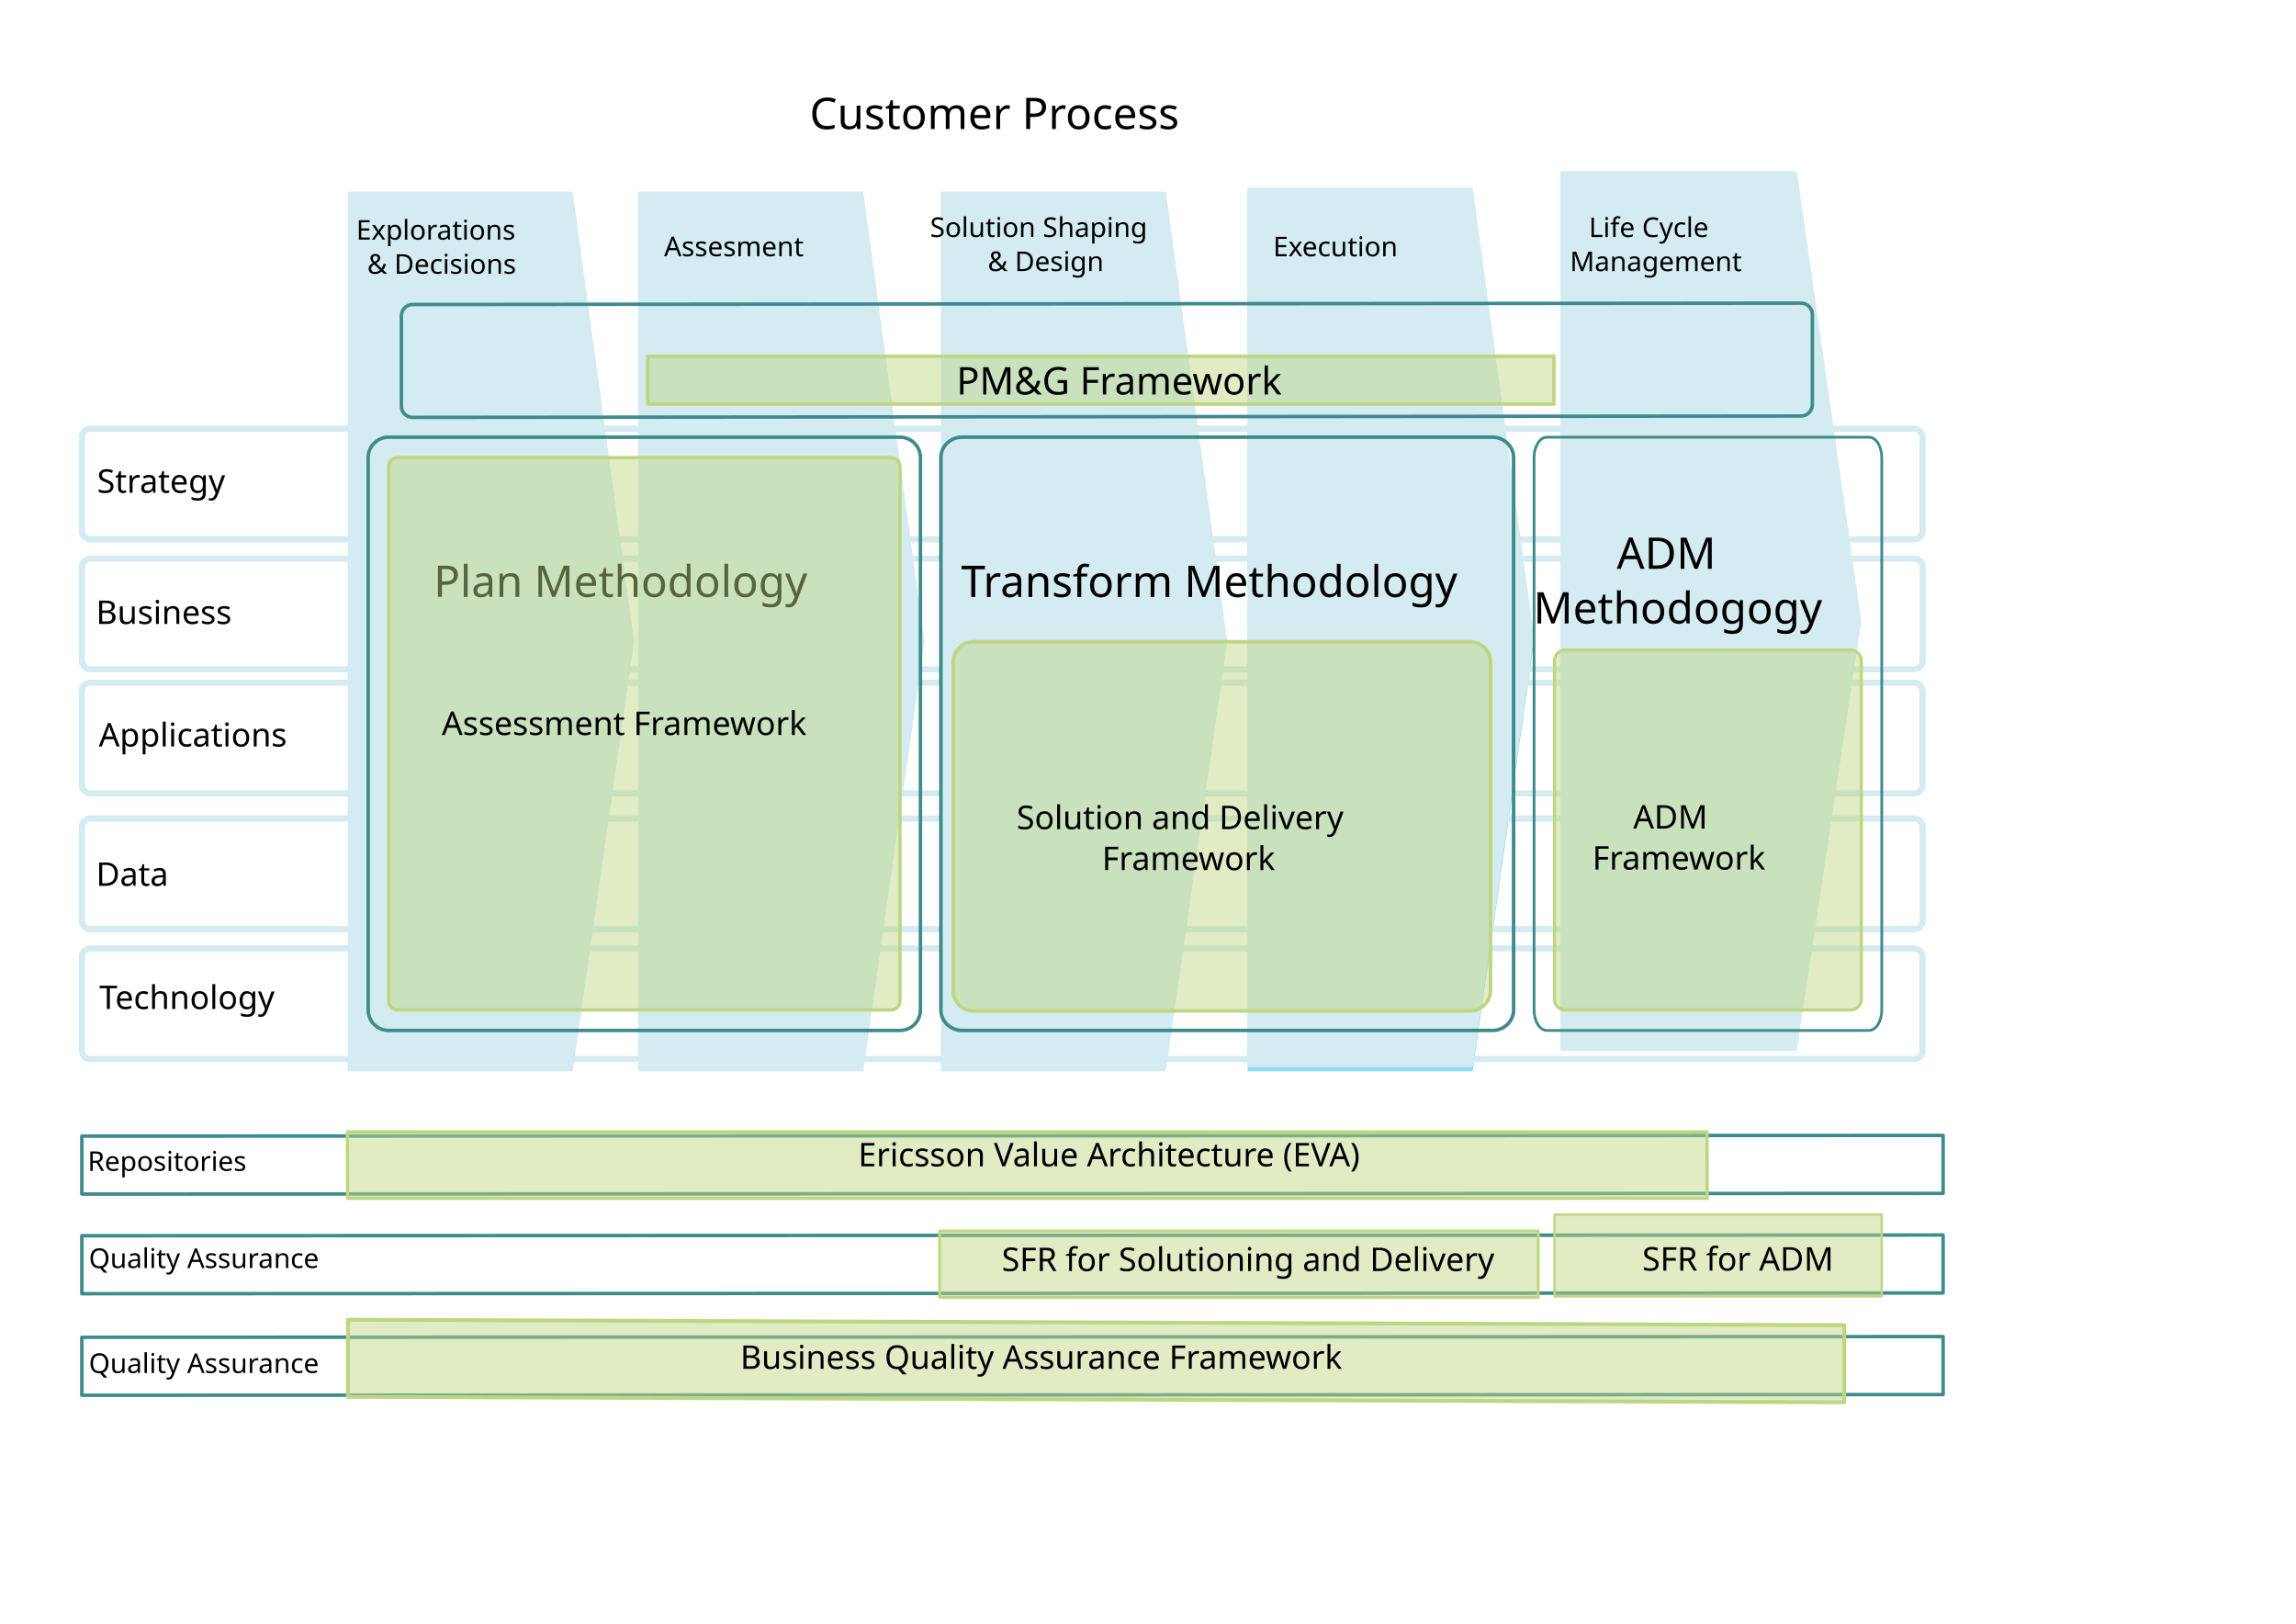
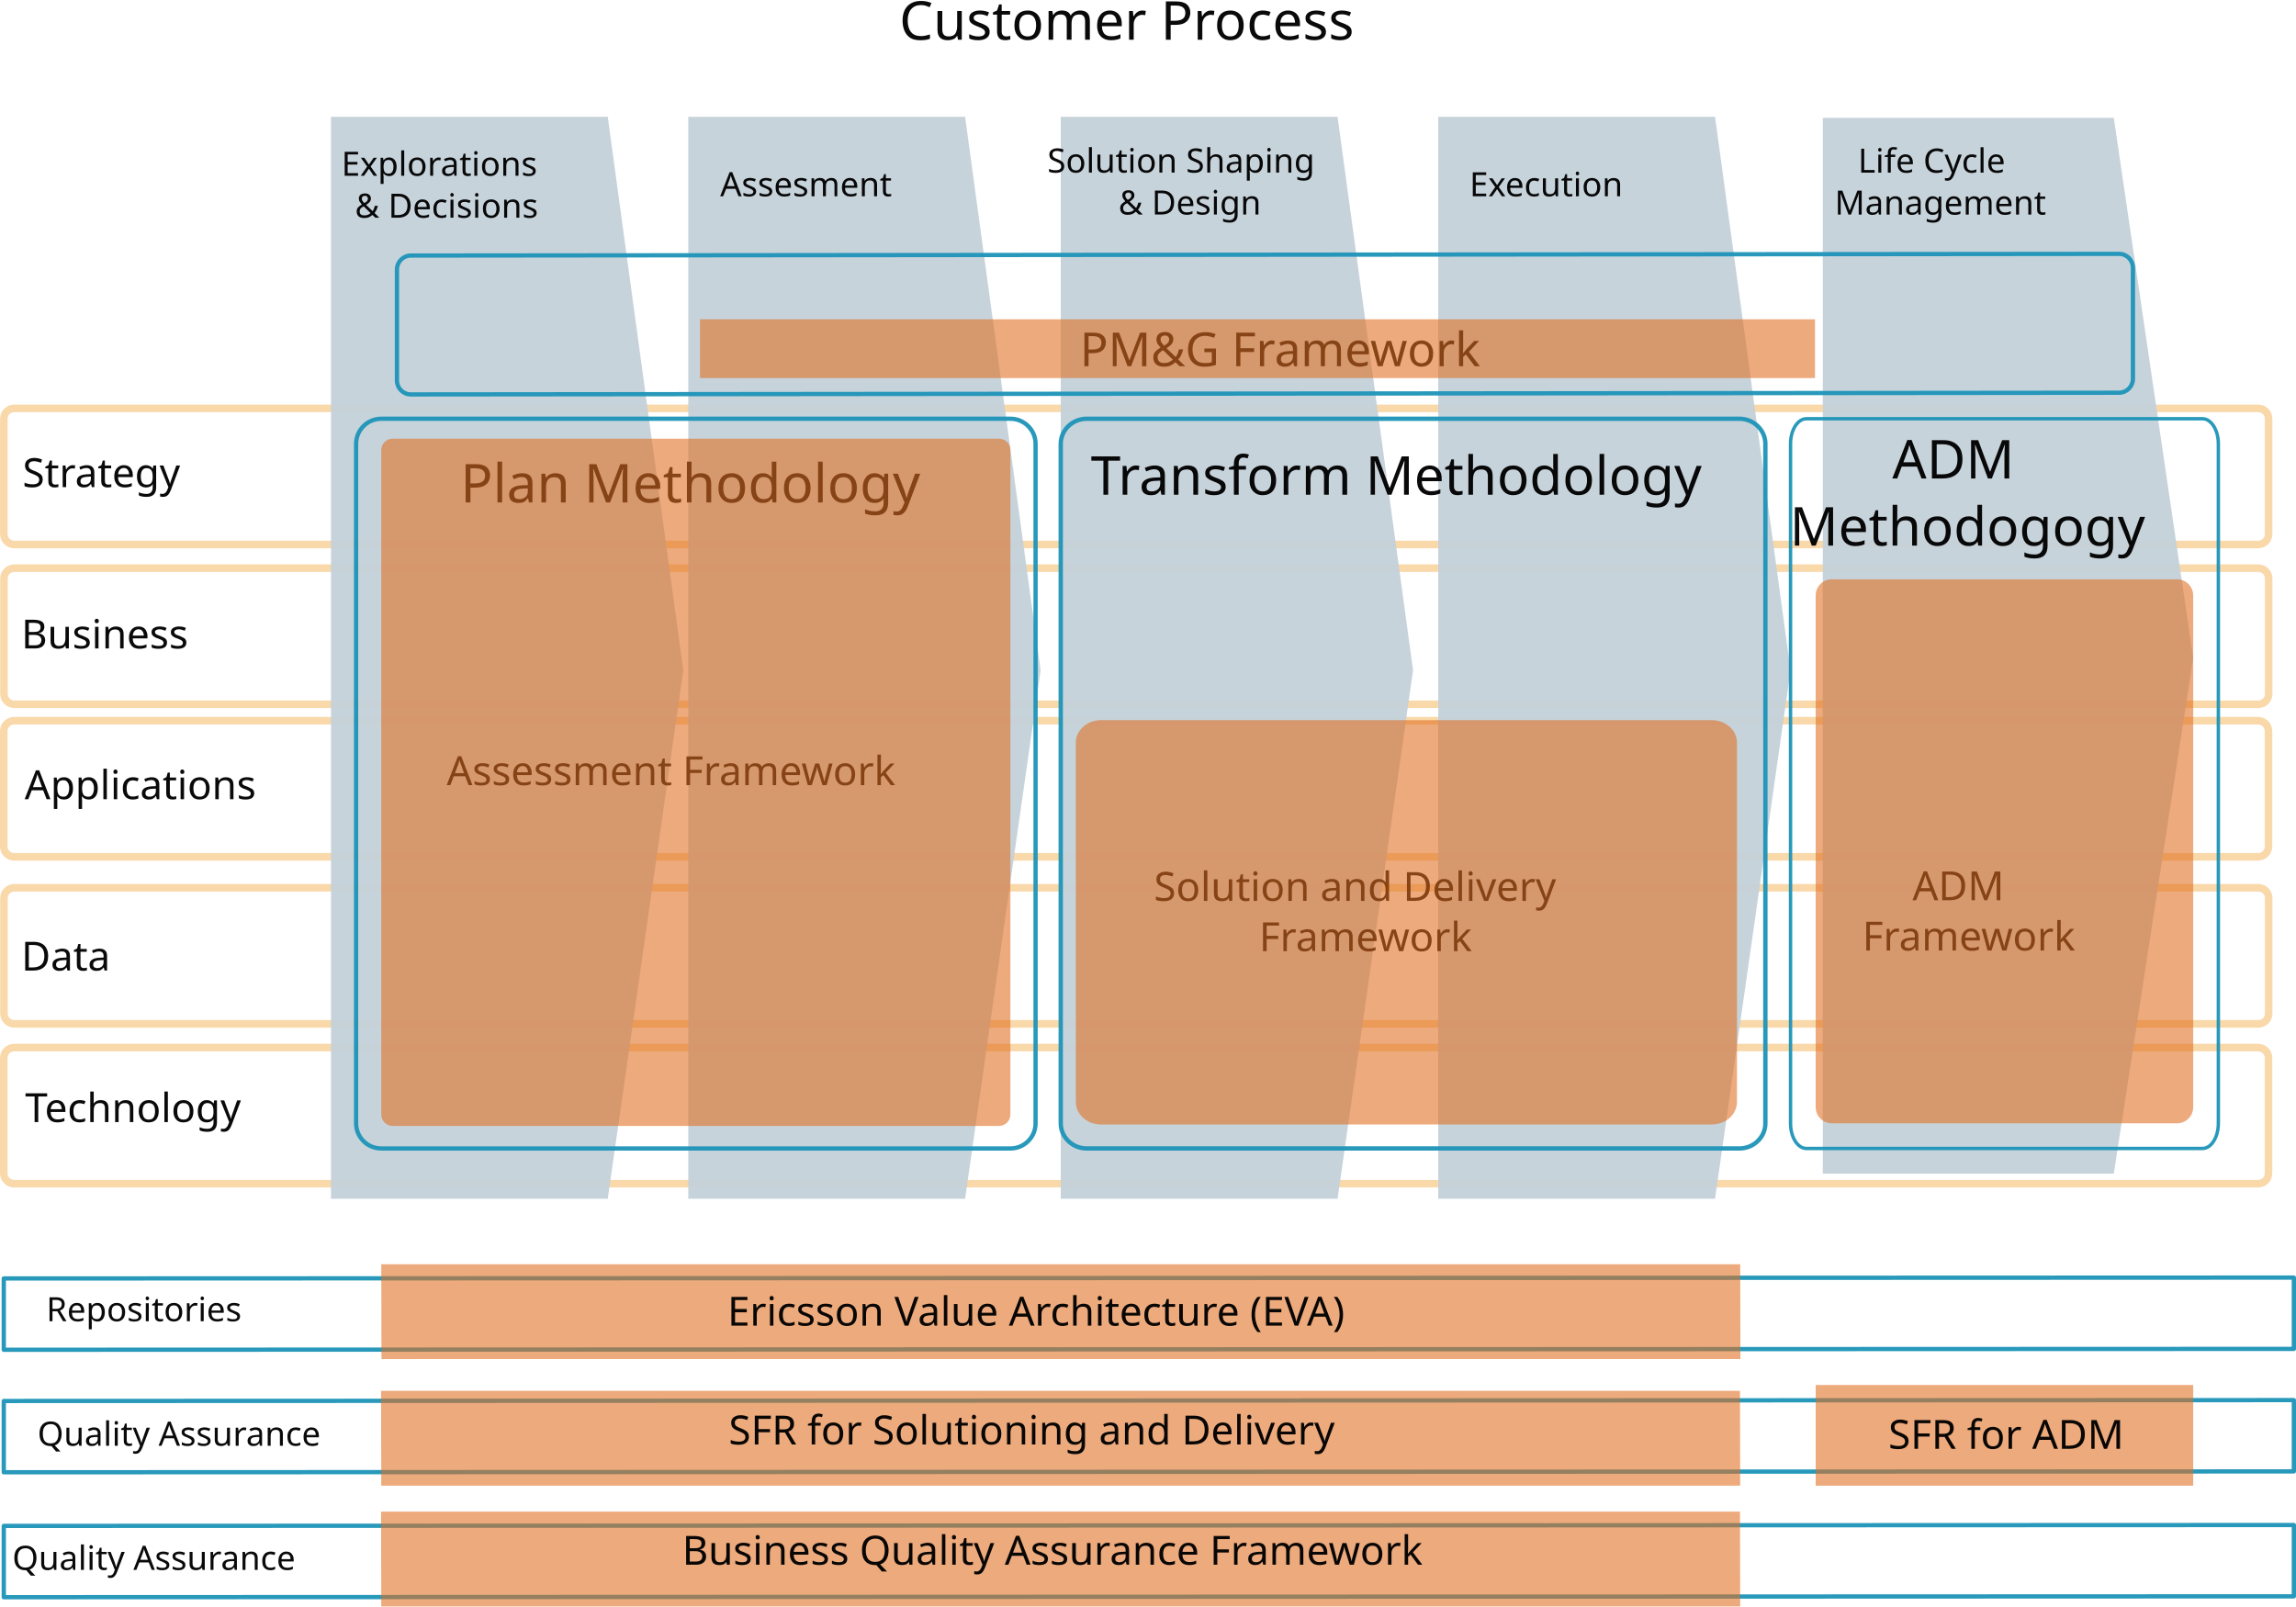
- <svg xmlns="http://www.w3.org/2000/svg" xmlns:xlink="http://www.w3.org/1999/xlink" width="297mm" height="210mm" viewBox="0 0 297 210" version="1.1" id="svg8">
-   <defs id="defs2" />
-   <g id="layer3" style="display:inline">
-     <path style="display:inline;fill:#90dcf6;fill-opacity:1;stroke:none;stroke-width:0.675px;stroke-linecap:butt;stroke-linejoin:miter;stroke-opacity:1" d="M 161.396,24.792 V 138.562 H 190.5 L 198.438,83 190.5,24.792 c -9.701,0 -19.403,0 -29.104,0 z" id="path5460-8-9-6-9" />
-     <path style="fill:#d3ebf1;fill-opacity:1;stroke:none;stroke-width:0.675px;stroke-linecap:butt;stroke-linejoin:miter;stroke-opacity:1" d="M 44.979,24.792 V 138.562 h 29.104 l 7.938,-55.562 -7.938,-58.208 c -9.701,0 -19.403,0 -29.104,0 z" id="path5460" />
-     <path style="display:inline;fill:#d3ebf1;fill-opacity:1;stroke:none;stroke-width:0.675px;stroke-linecap:butt;stroke-linejoin:miter;stroke-opacity:1" d="M 82.55,24.792 V 138.563 h 29.104 l 7.938,-55.563 -7.938,-58.208 c -9.701,0 -19.403,0 -29.104,0 z" id="path5460-8" />
-     <path style="display:inline;fill:#d3ebf1;fill-opacity:1;stroke:none;stroke-width:0.675px;stroke-linecap:butt;stroke-linejoin:miter;stroke-opacity:1" d="M 121.708,24.792 V 138.563 h 29.104 l 7.938,-55.563 -7.938,-58.208 c -9.701,0 -19.403,0 -29.104,0 z" id="path5460-8-9" />
-     <path style="display:inline;fill:#d3ebf1;fill-opacity:1;stroke:none;stroke-width:0.675px;stroke-linecap:butt;stroke-linejoin:miter;stroke-opacity:1" d="M 161.396,24.263 V 138.033 h 29.104 l 7.938,-55.562 -7.938,-58.208 c -9.701,0 -19.403,0 -29.104,0 z" id="path5460-8-9-6" />
-     <text xml:space="preserve" style="font-style:normal;font-weight:normal;font-size:3.528px;line-height:1.25;font-family:sans-serif;text-align:center;letter-spacing:0px;word-spacing:0px;text-anchor:middle;display:inline;fill:#000000;fill-opacity:1;stroke:none;stroke-width:0.265" x="59.425" y="30.993" id="text5790">
-       <tspan id="tspan5788" x="60.045" y="30.993" style="font-size:3.528px;text-align:center;text-anchor:middle;stroke-width:0.265">Explorations </tspan>
-       <tspan x="59.425" y="35.403" style="font-size:3.528px;text-align:center;text-anchor:middle;stroke-width:0.265" id="tspan5792">&amp; Decisions</tspan>
+ <svg xmlns="http://www.w3.org/2000/svg" xmlns:xlink="http://www.w3.org/1999/xlink" width="821.116" height="574.575" viewBox="0 0 217.254 152.023" version="1.1" id="svg8">
+   <defs id="defs2">
+     </defs>
+   <g id="layer3" style="display:inline" transform="translate(-22.2561,-51.11883)">
+     <rect style="display:inline;opacity:0.96;fill:none;fill-opacity:1;stroke:#f9d6a6;stroke-width:0.714;stroke-linejoin:round;stroke-miterlimit:4;stroke-dasharray:none;stroke-opacity:1" id="rect925" width="214.296" height="12.882" x="22.621" y="89.763" ry="0.984" />
+     <rect style="display:inline;opacity:0.96;fill:none;fill-opacity:1;stroke:#f9d6a6;stroke-width:0.714;stroke-linejoin:round;stroke-miterlimit:4;stroke-dasharray:none;stroke-opacity:1" id="rect925-3" width="214.296" height="12.882" x="22.63" y="104.886" ry="0.984" />
+     <rect style="display:inline;opacity:0.96;fill:none;fill-opacity:1;stroke:#f9d6a6;stroke-width:0.714;stroke-linejoin:round;stroke-miterlimit:4;stroke-dasharray:none;stroke-opacity:1" id="rect925-9" width="214.296" height="12.882" x="22.613" y="119.322" ry="0.984" />
+     <rect style="display:inline;opacity:0.96;fill:none;fill-opacity:1;stroke:#f9d6a6;stroke-width:0.714;stroke-linejoin:round;stroke-miterlimit:4;stroke-dasharray:none;stroke-opacity:1" id="rect925-4" width="214.296" height="12.882" x="22.63" y="135.132" ry="0.984" />
+     <rect style="display:inline;opacity:0.96;fill:none;fill-opacity:1;stroke:#f9d6a6;stroke-width:0.714;stroke-linejoin:round;stroke-miterlimit:4;stroke-dasharray:none;stroke-opacity:1" id="rect925-4-7" width="214.296" height="12.882" x="22.613" y="150.255" ry="0.984" />
+     <path style="display:inline;opacity:0.96;fill:#c5d1da;fill-opacity:1;stroke:none;stroke-width:0.608px;stroke-linecap:butt;stroke-linejoin:miter;stroke-opacity:1" d="M 158.345,62.172 V 164.566 h 26.194 l 7.144,-50.006 -7.144,-52.387 c -8.731,0 -17.463,0 -26.194,0 z" id="path5460-8-9-6-9" />
+     <path style="display:inline;opacity:0.96;fill:#c5d1da;fill-opacity:1;stroke:none;stroke-width:0.608px;stroke-linecap:butt;stroke-linejoin:miter;stroke-opacity:1" d="M 53.57,62.172 V 164.566 h 26.194 l 7.144,-50.006 -7.144,-52.387 c -8.731,0 -17.463,0 -26.194,0 z" id="path5460" class="l1-bigArrow" />
+     <path style="display:inline;opacity:0.96;fill:#c5d1da;fill-opacity:1;stroke:none;stroke-width:0.608px;stroke-linecap:butt;stroke-linejoin:miter;stroke-opacity:1" d="M 87.383,62.172 V 164.566 h 26.194 l 7.144,-50.006 -7.144,-52.387 c -8.731,0 -17.462,0 -26.194,0 z" id="path5460-8" class="class=&quot;l1-bigArrow&quot;" />
+     <text xml:space="preserve" style="font-style:normal;font-weight:normal;font-size:3.175px;line-height:1.25;font-family:sans-serif;text-align:center;letter-spacing:0px;word-spacing:0px;text-anchor:middle;display:inline;opacity:0.96;fill:#000000;fill-opacity:1;stroke:none;stroke-width:0.238" x="66.57" y="67.753" id="text5790">
+       <tspan id="tspan5788" x="67.129" y="67.753" style="font-size:3.175px;text-align:center;text-anchor:middle;stroke-width:0.238">Explorations </tspan>
+       <tspan x="66.57" y="71.722" style="font-size:3.175px;text-align:center;text-anchor:middle;stroke-width:0.238" id="tspan5792">&amp; Decisions</tspan>
    </text>
-     <text xml:space="preserve" style="font-style:normal;font-weight:normal;font-size:3.528px;line-height:1.25;font-family:sans-serif;text-align:center;letter-spacing:0px;word-spacing:0px;text-anchor:middle;display:inline;fill:#000000;fill-opacity:1;stroke:none;stroke-width:0.265" x="137.565" y="30.656" id="text5790-5">
-       <tspan x="137.565" y="30.656" style="font-size:3.528px;text-align:center;text-anchor:middle;stroke-width:0.265" id="tspan5792-5">Solution Shaping</tspan>
-       <tspan x="137.565" y="35.065" style="font-size:3.528px;text-align:center;text-anchor:middle;stroke-width:0.265" id="tspan5817">&amp; Design</tspan>
+     <path style="display:inline;opacity:0.96;fill:#c5d1da;fill-opacity:1;stroke:none;stroke-width:0.608px;stroke-linecap:butt;stroke-linejoin:miter;stroke-opacity:1" d="M 122.626,62.172 V 164.566 h 26.194 l 7.144,-50.006 -7.144,-52.387 c -8.731,0 -17.463,0 -26.194,0 z" id="path5460-8-9" class="class=&quot;l1-bigArrow&quot;" />
+     <text xml:space="preserve" style="font-style:normal;font-weight:normal;font-size:5.08px;line-height:1.25;font-family:sans-serif;letter-spacing:0px;word-spacing:0px;display:inline;opacity:0.96;fill:#000000;fill-opacity:1;stroke:none;stroke-width:0.238" x="125.476" y="97.935" id="text5946">
+       <tspan id="tspan5944" x="125.476" y="97.935" style="stroke-width:0.238">Transform Methodology</tspan>
    </text>
-     <text xml:space="preserve" style="font-style:normal;font-weight:normal;font-size:3.528px;line-height:1.25;font-family:sans-serif;text-align:center;letter-spacing:0px;word-spacing:0px;text-anchor:middle;display:inline;fill:#000000;fill-opacity:1;stroke:none;stroke-width:0.265" x="97.224" y="33.144" id="text5790-5-8">
-       <tspan x="97.224" y="33.144" style="font-size:3.528px;text-align:center;text-anchor:middle;stroke-width:0.265" id="tspan5817-0">Assesment</tspan>
+     <text xml:space="preserve" style="font-style:normal;font-weight:normal;font-size:3.175px;line-height:1.25;font-family:sans-serif;text-align:center;letter-spacing:0px;word-spacing:0px;text-anchor:middle;display:inline;opacity:0.96;fill:#000000;fill-opacity:1;stroke:none;stroke-width:0.238" x="136.896" y="67.449" id="text5790-5">
+       <tspan x="136.896" y="67.449" style="font-size:3.175px;text-align:center;text-anchor:middle;stroke-width:0.238" id="tspan5792-5">Solution Shaping</tspan>
+       <tspan x="136.896" y="71.418" style="font-size:3.175px;text-align:center;text-anchor:middle;stroke-width:0.238" id="tspan5817">&amp; Design</tspan>
    </text>
-     <text xml:space="preserve" style="font-style:normal;font-weight:normal;font-size:3.528px;line-height:1.25;font-family:sans-serif;text-align:center;letter-spacing:0px;word-spacing:0px;text-anchor:middle;display:inline;fill:#000000;fill-opacity:1;stroke:none;stroke-width:0.265" x="175.036" y="33.149" id="text5790-5-9">
-       <tspan x="175.036" y="33.149" style="font-size:3.528px;text-align:center;text-anchor:middle;stroke-width:0.265" id="tspan5817-3">Execution</tspan>
+     <path style="display:inline;opacity:0.96;fill:#e8ddcb;fill-opacity:0;stroke:none;stroke-width:0.608px;stroke-linecap:butt;stroke-linejoin:miter;stroke-opacity:1" d="M 158.345,61.696 V 164.089 h 26.194 l 7.144,-50.006 -7.144,-52.387 c -8.731,0 -17.462,0 -26.194,0 z" id="path5460-8-9-6" class="class=&quot;l1-bigArrow&quot;" />
+     <text xml:space="preserve" style="font-style:normal;font-weight:normal;font-size:3.175px;line-height:1.25;font-family:sans-serif;text-align:center;letter-spacing:0px;word-spacing:0px;text-anchor:middle;display:inline;opacity:0.96;fill:#000000;fill-opacity:1;stroke:none;stroke-width:0.238" x="100.59" y="69.689" id="text5790-5-8">
+       <tspan x="100.59" y="69.689" style="font-size:3.175px;text-align:center;text-anchor:middle;stroke-width:0.238" id="tspan5817-0">Assesment</tspan>
    </text>
-     <path style="display:inline;fill:#d3ebf1;fill-opacity:1;stroke:none;stroke-width:0.692px;stroke-linecap:butt;stroke-linejoin:miter;stroke-opacity:1" d="M 201.828,22.146 V 135.917 h 30.598 l 8.345,-55.562 -8.345,-58.208 c -10.199,0 -20.399,0 -30.598,0 z" id="path5460-8-9-6-6" />
-     <text xml:space="preserve" style="font-style:normal;font-weight:normal;font-size:3.528px;line-height:1.25;font-family:sans-serif;text-align:center;letter-spacing:0px;word-spacing:0px;text-anchor:middle;display:inline;fill:#000000;fill-opacity:1;stroke:none;stroke-width:0.265" x="216.485" y="30.664" id="text5790-5-9-6">
-       <tspan x="216.485" y="30.664" style="font-size:3.528px;text-align:center;text-anchor:middle;stroke-width:0.265" id="tspan5817-3-5">Life Cycle</tspan>
-       <tspan x="216.485" y="35.074" style="font-size:3.528px;text-align:center;text-anchor:middle;stroke-width:0.265" id="tspan5883">Management</tspan>
+     <path style="display:inline;opacity:0.96;fill:#c5d1da;fill-opacity:1;stroke:none;stroke-width:0.616px;stroke-linecap:butt;stroke-linejoin:miter;stroke-opacity:1" d="M 194.733,62.271 V 162.184 h 27.538 l 7.51,-48.795 -7.51,-51.118 c -9.179,0 -18.359,0 -27.538,0 z" id="path5460-8-9-6-6" class="class=&quot;l1-bigArrow&quot;" />
+     <text xml:space="preserve" style="font-style:normal;font-weight:normal;font-size:3.175px;line-height:1.25;font-family:sans-serif;text-align:center;letter-spacing:0px;word-spacing:0px;text-anchor:middle;display:inline;opacity:0.96;fill:#000000;fill-opacity:1;stroke:none;stroke-width:0.238" x="170.621" y="69.693" id="text5790-5-9">
+       <tspan x="170.621" y="69.693" style="font-size:3.175px;text-align:center;text-anchor:middle;stroke-width:0.238" id="tspan5817-3">Execution</tspan>
    </text>
-     <text xml:space="preserve" style="font-style:normal;font-weight:normal;font-size:4.233px;line-height:1.25;font-family:sans-serif;letter-spacing:0px;word-spacing:0px;display:inline;fill:#000000;fill-opacity:1;stroke:none;stroke-width:0.265" x="12.557" y="63.735" id="text5960-5-0">
-       <tspan id="tspan5958-9-1" x="12.557" y="63.735" style="font-size:4.233px;stroke-width:0.265">Strategy</tspan>
+     <text xml:space="preserve" style="font-style:normal;font-weight:normal;font-size:3.175px;line-height:1.25;font-family:sans-serif;text-align:center;letter-spacing:0px;word-spacing:0px;text-anchor:middle;display:inline;opacity:0.96;fill:#000000;fill-opacity:1;stroke:none;stroke-width:0.238" x="207.924" y="67.457" id="text5790-5-9-6">
+       <tspan x="207.924" y="67.457" style="font-size:3.175px;text-align:center;text-anchor:middle;stroke-width:0.238" id="tspan5817-3-5">Life Cycle</tspan>
+       <tspan x="207.924" y="71.426" style="font-size:3.175px;text-align:center;text-anchor:middle;stroke-width:0.238" id="tspan5883">Management</tspan>
    </text>
-     <text xml:space="preserve" style="font-style:normal;font-weight:normal;font-size:4.233px;line-height:1.25;font-family:sans-serif;letter-spacing:0px;word-spacing:0px;display:inline;fill:#000000;fill-opacity:1;stroke:none;stroke-width:0.265" x="12.42" y="80.696" id="text5960-5-0-8">
-       <tspan id="tspan5958-9-1-6" x="12.42" y="80.696" style="font-size:4.233px;stroke-width:0.265">Business</tspan>
+     <text xml:space="preserve" style="font-style:normal;font-weight:normal;font-size:3.81px;line-height:1.25;font-family:sans-serif;letter-spacing:0px;word-spacing:0px;display:inline;opacity:0.96;fill:#000000;fill-opacity:1;stroke:none;stroke-width:0.238" x="24.389" y="97.221" id="text5960-5-0">
+       <tspan id="tspan5958-9-1" x="24.389" y="97.221" style="font-size:3.81px;stroke-width:0.238">Strategy</tspan>
    </text>
-     <text xml:space="preserve" style="font-style:normal;font-weight:normal;font-size:4.233px;line-height:1.25;font-family:sans-serif;letter-spacing:0px;word-spacing:0px;display:inline;fill:#000000;fill-opacity:1;stroke:none;stroke-width:0.265" x="12.78" y="96.544" id="text5960-5-0-8-5">
-       <tspan id="tspan5958-9-1-6-1" x="12.78" y="96.544" style="font-size:4.233px;stroke-width:0.265">Applications</tspan>
+     <text xml:space="preserve" style="font-style:normal;font-weight:normal;font-size:3.81px;line-height:1.25;font-family:sans-serif;letter-spacing:0px;word-spacing:0px;display:inline;opacity:0.96;fill:#000000;fill-opacity:1;stroke:none;stroke-width:0.238" x="24.267" y="112.485" id="text5960-5-0-8">
+       <tspan id="tspan5958-9-1-6" x="24.267" y="112.485" style="font-size:3.81px;stroke-width:0.238">Business</tspan>
    </text>
-     <text xml:space="preserve" style="font-style:normal;font-weight:normal;font-size:4.233px;line-height:1.25;font-family:sans-serif;letter-spacing:0px;word-spacing:0px;display:inline;fill:#000000;fill-opacity:1;stroke:none;stroke-width:0.265" x="12.42" y="114.568" id="text5960-5-0-8-5-5">
-       <tspan id="tspan5958-9-1-6-1-6" x="12.42" y="114.568" style="font-size:4.233px;stroke-width:0.265">Data</tspan>
+     <text xml:space="preserve" style="font-style:normal;font-weight:normal;font-size:3.81px;line-height:1.25;font-family:sans-serif;letter-spacing:0px;word-spacing:0px;display:inline;opacity:0.96;fill:#000000;fill-opacity:1;stroke:none;stroke-width:0.238" x="24.59" y="126.749" id="text5960-5-0-8-5">
+       <tspan id="tspan5958-9-1-6-1" x="24.59" y="126.749" style="font-size:3.81px;stroke-width:0.238">Applications</tspan>
    </text>
-     <rect style="fill:none;fill-opacity:1;stroke:#d3ebf1;stroke-width:0.794;stroke-linejoin:round;stroke-miterlimit:4;stroke-dasharray:none;stroke-opacity:1" id="rect925" width="238.107" height="14.314" x="10.592" y="55.448" ry="1.093" />
-     <rect style="display:inline;fill:none;fill-opacity:1;stroke:#d3ebf1;stroke-width:0.794;stroke-linejoin:round;stroke-miterlimit:4;stroke-dasharray:none;stroke-opacity:1" id="rect925-3" width="238.107" height="14.314" x="10.601" y="72.252" ry="1.093" />
-     <rect style="display:inline;fill:none;fill-opacity:1;stroke:#d3ebf1;stroke-width:0.794;stroke-linejoin:round;stroke-miterlimit:4;stroke-dasharray:none;stroke-opacity:1" id="rect925-9" width="238.107" height="14.314" x="10.583" y="88.292" ry="1.093" />
-     <rect style="display:inline;fill:none;fill-opacity:1;stroke:#d3ebf1;stroke-width:0.794;stroke-linejoin:round;stroke-miterlimit:4;stroke-dasharray:none;stroke-opacity:1" id="rect925-4" width="238.107" height="14.314" x="10.601" y="105.858" ry="1.093" />
-     <rect style="display:inline;fill:none;fill-opacity:1;stroke:#d3ebf1;stroke-width:0.794;stroke-linejoin:round;stroke-miterlimit:4;stroke-dasharray:none;stroke-opacity:1" id="rect925-4-7" width="238.107" height="14.314" x="10.583" y="122.661" ry="1.093" />
-     <text xml:space="preserve" style="font-style:normal;font-weight:normal;font-size:4.233px;line-height:1.25;font-family:sans-serif;letter-spacing:0px;word-spacing:0px;display:inline;fill:#000000;fill-opacity:1;stroke:none;stroke-width:0.265" x="12.834" y="130.498" id="text5960-5-0-8-5-5-0">
-       <tspan id="tspan5958-9-1-6-1-6-9" x="12.834" y="130.498" style="font-size:4.233px;stroke-width:0.265">Technology</tspan>
+     <text xml:space="preserve" style="font-style:normal;font-weight:normal;font-size:3.81px;line-height:1.25;font-family:sans-serif;letter-spacing:0px;word-spacing:0px;display:inline;opacity:0.96;fill:#000000;fill-opacity:1;stroke:none;stroke-width:0.238" x="24.267" y="142.971" id="text5960-5-0-8-5-5">
+       <tspan id="tspan5958-9-1-6-1-6" x="24.267" y="142.971" style="font-size:3.81px;stroke-width:0.238">Data</tspan>
    </text>
-     <text xml:space="preserve" style="font-style:normal;font-weight:normal;font-size:5.644px;line-height:1.25;font-family:sans-serif;letter-spacing:0px;word-spacing:0px;fill:#000000;fill-opacity:1;stroke:none;stroke-width:0.265" x="104.731" y="16.689" id="text993">
-       <tspan id="tspan991" x="104.731" y="16.689" style="stroke-width:0.265">Customer Process</tspan>
+     <text xml:space="preserve" style="font-style:normal;font-weight:normal;font-size:3.81px;line-height:1.25;font-family:sans-serif;letter-spacing:0px;word-spacing:0px;display:inline;opacity:0.96;fill:#000000;fill-opacity:1;stroke:none;stroke-width:0.238" x="24.639" y="157.308" id="text5960-5-0-8-5-5-0">
+       <tspan id="tspan5958-9-1-6-1-6-9" x="24.639" y="157.308" style="font-size:3.81px;stroke-width:0.238">Technology</tspan>
    </text>
-   </g>
-   <g id="layer5" style="display:inline">
-     <rect style="display:inline;fill:none;fill-opacity:0.464;stroke:#3e8b8b;stroke-width:0.45;stroke-linejoin:round;stroke-miterlimit:4;stroke-dasharray:none;stroke-opacity:1" id="rect5553-4" width="182.515" height="14.602" x="51.92" y="39.434" transform="skewY(-0.05659513)" ry="1.464" />
-     <rect style="display:inline;fill:none;fill-opacity:0.464;stroke:#3e8b8b;stroke-width:0.45;stroke-linejoin:round;stroke-miterlimit:4;stroke-dasharray:none;stroke-opacity:1" id="rect5553-4-3" width="240.771" height="7.497" x="10.583" y="146.944" transform="skewY(-0.02202802)" ry="1.083" rx="0" />
-     <rect style="fill:none;fill-opacity:0.464;stroke:#3e8b8b;stroke-width:0.45;stroke-linejoin:round;stroke-miterlimit:4;stroke-dasharray:none;stroke-opacity:1" id="rect5708" width="71.438" height="76.729" x="47.625" y="56.542" rx="2.646" ry="2.646" />
-     <rect style="display:inline;fill:none;fill-opacity:0.464;stroke:#3e8b8b;stroke-width:0.458;stroke-linejoin:round;stroke-miterlimit:4;stroke-dasharray:none;stroke-opacity:1" id="rect5708-0" width="74.083" height="76.729" x="121.708" y="56.542" rx="2.744" ry="2.646" />
-     <rect style="display:inline;fill:none;fill-opacity:0.464;stroke:#3e8b8b;stroke-width:0.357;stroke-linejoin:round;stroke-miterlimit:4;stroke-dasharray:none;stroke-opacity:1" id="rect5708-0-4" width="44.979" height="76.729" x="198.438" y="56.542" rx="1.666" ry="2.646" />
-     <rect style="display:inline;fill:none;fill-opacity:0.464;stroke:#3e8b8b;stroke-width:0.45;stroke-linejoin:round;stroke-miterlimit:4;stroke-dasharray:none;stroke-opacity:1" id="rect5553-4-3-9" width="240.771" height="7.497" x="10.583" y="159.826" transform="skewY(-0.02202802)" ry="1.083" rx="0" />
-     <rect style="display:inline;fill:none;fill-opacity:0.464;stroke:#3e8b8b;stroke-width:0.45;stroke-linejoin:round;stroke-miterlimit:4;stroke-dasharray:none;stroke-opacity:1" id="rect5553-4-3-9-1" width="240.771" height="7.497" x="10.583" y="172.962" transform="skewY(-0.02202804)" ry="1.083" rx="0" />
-     <flowRoot xml:space="preserve" id="flowRoot5932" style="font-style:normal;font-weight:normal;font-size:18.667px;line-height:1.25;font-family:sans-serif;letter-spacing:0px;word-spacing:0px;fill:#000000;fill-opacity:1;stroke:none" transform="matrix(0.2645833,0,0,0.2645833,-2.203832,-0.9093979)">
+     <text xml:space="preserve" style="font-style:normal;font-weight:normal;font-size:5.08px;line-height:1.25;font-family:sans-serif;letter-spacing:0px;word-spacing:0px;display:inline;opacity:0.96;fill:#000000;fill-opacity:1;stroke:none;stroke-width:0.238" x="107.346" y="54.879" id="text993">
+       <tspan id="tspan991" x="107.346" y="54.879" style="stroke-width:0.238">Customer Process</tspan>
+     </text>
+     <rect style="display:inline;opacity:0.96;fill:none;fill-opacity:0.464;stroke:#1f95b8;stroke-width:0.405;stroke-linejoin:round;stroke-miterlimit:4;stroke-dasharray:none;stroke-opacity:1" id="rect5553-4" width="164.264" height="13.142" x="59.817" y="75.363" transform="skewY(-0.05659513)" ry="1.317" />
+     <rect style="display:inline;opacity:0.96;fill:none;fill-opacity:0.464;stroke:#1f95b8;stroke-width:0.405;stroke-linejoin:round;stroke-miterlimit:4;stroke-dasharray:none;stroke-opacity:1" id="rect5553-4-3" width="216.694" height="6.748" x="22.613" y="172.114" transform="skewY(-0.02202798)" ry="0.975" rx="0" />
+     <rect style="display:inline;opacity:0.96;fill:none;fill-opacity:0.464;stroke:#1f95b8;stroke-width:0.405;stroke-linejoin:round;stroke-miterlimit:4;stroke-dasharray:none;stroke-opacity:1" id="rect5708" width="64.294" height="69.056" x="55.951" y="90.747" rx="2.381" ry="2.381" />
+     <rect style="display:inline;opacity:0.96;fill:none;fill-opacity:0.464;stroke:#1f95b8;stroke-width:0.412;stroke-linejoin:round;stroke-miterlimit:4;stroke-dasharray:none;stroke-opacity:1" id="rect5708-0" width="66.675" height="69.056" x="122.626" y="90.747" rx="2.469" ry="2.381" />
+     <rect style="display:inline;opacity:0.96;fill:none;fill-opacity:0.464;stroke:#1f95b8;stroke-width:0.321;stroke-linejoin:round;stroke-miterlimit:4;stroke-dasharray:none;stroke-opacity:1" id="rect5708-0-4" width="40.481" height="69.056" x="191.682" y="90.747" rx="1.499" ry="2.381" />
+     <rect style="display:inline;opacity:0.96;fill:none;fill-opacity:0.464;stroke:#1f95b8;stroke-width:0.405;stroke-linejoin:round;stroke-miterlimit:4;stroke-dasharray:none;stroke-opacity:1" id="rect5553-4-3-9" width="216.694" height="6.748" x="22.613" y="183.708" transform="skewY(-0.02202798)" ry="0.975" rx="0" />
+     <rect style="display:inline;opacity:0.96;fill:none;fill-opacity:0.464;stroke:#1f95b8;stroke-width:0.405;stroke-linejoin:round;stroke-miterlimit:4;stroke-dasharray:none;stroke-opacity:1" id="rect5553-4-3-9-1" width="216.694" height="6.748" x="22.613" y="195.53" transform="skewY(-0.02202798)" ry="0.975" rx="0" />
+     <flowRoot xml:space="preserve" id="flowRoot5932" style="font-style:normal;font-weight:normal;font-size:18.667px;line-height:1.25;font-family:sans-serif;letter-spacing:0px;word-spacing:0px;display:inline;opacity:0.96;fill:#000000;fill-opacity:1;stroke:none" transform="matrix(0.238125,0,0,0.238125,11.10484,39.04084)">
      <flowRegion id="flowRegion5934" style="font-size:18.667px">
        <rect id="rect5936" width="628.628" height="29.518" x="310" y="153.701" style="font-size:18.667px" />
      </flowRegion>
      <flowPara id="flowPara5938">Program Management &amp; Governance Methodology</flowPara>
    </flowRoot>
-     <text xml:space="preserve" style="font-style:normal;font-weight:normal;font-size:5.644px;line-height:1.25;font-family:sans-serif;letter-spacing:0px;word-spacing:0px;fill:#000000;fill-opacity:1;stroke:none;stroke-width:0.265" x="56.107" y="77.193" id="text5942">
-       <tspan id="tspan5940" x="56.107" y="77.193" style="stroke-width:0.265">Plan Methodology</tspan>
+     <text xml:space="preserve" style="font-style:normal;font-weight:normal;font-size:5.08px;line-height:1.25;font-family:sans-serif;letter-spacing:0px;word-spacing:0px;display:inline;opacity:0.96;fill:#000000;fill-opacity:1;stroke:none;stroke-width:0.238" x="65.817" y="98.667" id="text5942">
+       <tspan id="tspan5940" x="65.817" y="98.667" style="stroke-width:0.238">Plan Methodology</tspan>
    </text>
-     <text xml:space="preserve" style="font-style:normal;font-weight:normal;font-size:5.644px;line-height:1.25;font-family:sans-serif;letter-spacing:0px;word-spacing:0px;fill:#000000;fill-opacity:1;stroke:none;stroke-width:0.265" x="124.324" y="77.207" id="text5946">
-       <tspan id="tspan5944" x="124.324" y="77.207" style="stroke-width:0.265">Transform Methodology</tspan>
+     <text xml:space="preserve" style="font-style:normal;font-weight:normal;font-size:5.08px;line-height:1.25;font-family:sans-serif;text-align:center;letter-spacing:0px;word-spacing:0px;text-anchor:middle;display:inline;opacity:0.96;fill:#000000;fill-opacity:1;stroke:none;stroke-width:0.238" x="211.716" y="96.401" id="text5950">
+       <tspan id="tspan5948" x="211.716" y="96.401" style="text-align:center;text-anchor:middle;stroke-width:0.238">ADM</tspan>
+       <tspan x="211.716" y="102.751" style="text-align:center;text-anchor:middle;stroke-width:0.238" id="tspan5952">Methodogogy</tspan>
    </text>
-     <text xml:space="preserve" style="font-style:normal;font-weight:normal;font-size:5.644px;line-height:1.25;font-family:sans-serif;text-align:center;letter-spacing:0px;word-spacing:0px;text-anchor:middle;fill:#000000;fill-opacity:1;stroke:none;stroke-width:0.265" x="220.698" y="73.573" id="text5950">
-       <tspan id="tspan5948" x="220.698" y="73.573" style="text-align:center;text-anchor:middle;stroke-width:0.265">ADM</tspan>
-       <tspan x="220.698" y="80.629" style="text-align:center;text-anchor:middle;stroke-width:0.265" id="tspan5952">Methodogogy</tspan>
+     <text xml:space="preserve" style="font-style:normal;font-weight:normal;font-size:3.175px;line-height:1.25;font-family:sans-serif;letter-spacing:0px;word-spacing:0px;display:inline;opacity:0.96;fill:#000000;fill-opacity:1;stroke:none;stroke-width:0.238" x="26.628" y="176.15" id="text5960-5-5">
+       <tspan id="tspan5958-9-2" x="26.628" y="176.15" style="font-size:3.175px;stroke-width:0.238">Repositories</tspan>
    </text>
-     <text xml:space="preserve" style="font-style:normal;font-weight:normal;font-size:3.528px;line-height:1.25;font-family:sans-serif;letter-spacing:0px;word-spacing:0px;display:inline;fill:#000000;fill-opacity:1;stroke:none;stroke-width:0.265" x="11.339" y="151.435" id="text5960-5-5">
-       <tspan id="tspan5958-9-2" x="11.339" y="151.435" style="font-size:3.528px;stroke-width:0.265">Repositories</tspan>
+     <text xml:space="preserve" style="font-style:normal;font-weight:normal;font-size:3.175px;line-height:1.25;font-family:sans-serif;letter-spacing:0px;word-spacing:0px;display:inline;opacity:0.96;fill:#000000;fill-opacity:1;stroke:none;stroke-width:0.238" x="25.807" y="187.933" id="text5960-5-5-3">
+       <tspan id="tspan5958-9-2-4" x="25.807" y="187.933" style="font-size:3.175px;stroke-width:0.238">Quality Assurance</tspan>
    </text>
-     <text xml:space="preserve" style="font-style:normal;font-weight:normal;font-size:3.528px;line-height:1.25;font-family:sans-serif;letter-spacing:0px;word-spacing:0px;display:inline;fill:#000000;fill-opacity:1;stroke:none;stroke-width:0.265" x="11.486" y="163.997" id="text5960-5-5-3">
-       <tspan id="tspan5958-9-2-4" x="11.486" y="163.997" style="font-size:3.528px;stroke-width:0.265">Quality Assurance</tspan>
+     <text xml:space="preserve" style="font-style:normal;font-weight:normal;font-size:3.175px;line-height:1.25;font-family:sans-serif;letter-spacing:0px;word-spacing:0px;display:inline;opacity:0.96;fill:#000000;fill-opacity:1;stroke:none;stroke-width:0.238" x="23.426" y="199.682" id="text5960-5-5-3-3">
+       <tspan id="tspan5958-9-2-4-8" x="23.426" y="199.682" style="font-size:3.175px;stroke-width:0.238">Quality Assurance</tspan>
    </text>
-     <text xml:space="preserve" style="font-style:normal;font-weight:normal;font-size:3.528px;line-height:1.25;font-family:sans-serif;letter-spacing:0px;word-spacing:0px;display:inline;fill:#000000;fill-opacity:1;stroke:none;stroke-width:0.265" x="11.486" y="177.581" id="text5960-5-5-3-3">
-       <tspan id="tspan5958-9-2-4-8" x="11.486" y="177.581" style="font-size:3.528px;stroke-width:0.265">Quality Assurance</tspan>
+     <a id="a7708" xlink:href="https://ericsson.sharepoint.com/sites/Ericsson_CSI_Portal/Methodology/Pages/Business-Quality-Assurance-Process.aspx" target="_blank">
+       <rect transform="matrix(1,0,0.0022106,0.9999976,7.5320632e-8,-1.6193056e-8)" y="194.168" x="57.883" height="8.974" width="128.587" id="rect5529-4-7-1-3" style="display:inline;opacity:0.96;fill:#df6e20;fill-opacity:0.608;stroke:none;stroke-width:0.371;stroke-linejoin:round;stroke-miterlimit:4;stroke-dasharray:none;stroke-opacity:1" />
+     </a>
+     <a id="a7711" xlink:href="https://ericsson.sharepoint.com/sites/Ericsson_CSI_Portal/Methodology/Pages/Success-Factor-Review-ADM.aspx" target="_blank">
+       <rect y="182.186" x="194.063" height="9.529" width="35.719" id="rect5529-4-7-4-9" style="display:inline;opacity:0.96;fill:#df6e20;fill-opacity:0.608;stroke:none;stroke-width:0.263;stroke-linejoin:round;stroke-miterlimit:4;stroke-dasharray:none;stroke-opacity:1" />
+     </a>
+     <rect style="display:inline;opacity:0.96;fill:#df6e20;fill-opacity:0.608;stroke:none;stroke-width:0.371;stroke-linejoin:round;stroke-miterlimit:4;stroke-dasharray:none;stroke-opacity:1" id="rect5529-4-7" width="128.587" height="8.974" x="57.955" y="170.757" transform="matrix(1,0,0.0022106,0.9999976,7.5320632e-8,-1.6193056e-8)" />
+     <a id="a7701" xlink:href="https://ericsson.sharepoint.com/sites/Ericsson_CSI_Portal/Methodology/Pages/Success-Factor-Review.aspx" target="_blank">
+       <rect transform="matrix(1,0,0.0022106,0.9999976,7.5320632e-8,-1.6193056e-8)" y="182.738" x="57.908" height="8.974" width="128.587" id="rect5529-4-7-1" style="display:inline;opacity:0.96;fill:#df6e20;fill-opacity:0.608;stroke:none;stroke-width:0.371;stroke-linejoin:round;stroke-miterlimit:4;stroke-dasharray:none;stroke-opacity:1" />
+     </a>
+     <text xml:space="preserve" style="font-style:normal;font-weight:normal;font-size:3.81px;line-height:1.25;font-family:sans-serif;letter-spacing:0px;word-spacing:0px;display:inline;opacity:0.96;fill:#000000;fill-opacity:1;stroke:none;stroke-width:0.238" x="64.523" y="125.418" id="text5960">
+       <tspan id="tspan5958" x="64.523" y="125.418" style="font-size:3.81px;stroke-width:0.238">Assessment Framework </tspan>
    </text>
-   </g>
-   <g id="layer4" style="display:inline">
-     <rect style="fill:#bed682;fill-opacity:0.464;stroke:#bed682;stroke-width:0.428;stroke-linejoin:round;stroke-miterlimit:4;stroke-dasharray:none;stroke-opacity:1" id="rect5527" width="66.146" height="71.438" x="50.271" y="59.188" ry="1.185" />
-     <rect style="fill:#bed682;fill-opacity:0.464;stroke:#bed682;stroke-width:0.406;stroke-linejoin:round;stroke-miterlimit:4;stroke-dasharray:none;stroke-opacity:1" id="rect5531" width="39.688" height="46.561" x="201.083" y="84.064" ry="1.378" />
-     <rect style="display:inline;fill:#bed682;fill-opacity:0.464;stroke:#bed682;stroke-width:0.45;stroke-linejoin:round;stroke-miterlimit:4;stroke-dasharray:none;stroke-opacity:1" id="rect5529-4" width="117.221" height="6.179" x="83.784" y="46.083" />
-     <rect style="display:inline;fill:#bed682;fill-opacity:0.464;stroke:#bed682;stroke-width:0.425;stroke-linejoin:round;stroke-miterlimit:4;stroke-dasharray:none;stroke-opacity:1" id="rect5529-4-7" width="175.871" height="8.593" x="44.474" y="146.39" transform="matrix(1,0,0.00315751,0.999995,0,0)" />
-     <rect style="display:inline;fill:#bed682;fill-opacity:0.464;stroke:#bed682;stroke-width:0.371;stroke-linejoin:round;stroke-miterlimit:4;stroke-dasharray:none;stroke-opacity:1" id="rect5529-4-7-4" width="77.443" height="8.59" x="121.545" y="159.201" />
-     <rect style="display:inline;fill:#bed682;fill-opacity:0.464;stroke:#bed682;stroke-width:0.498;stroke-linejoin:round;stroke-miterlimit:4;stroke-dasharray:none;stroke-opacity:1" id="rect5529-4-7-4-6" width="193.552" height="9.974" x="45.004" y="170.52" transform="matrix(0.9999934,0.0036446,0,1,0,0)" />
-     <text xml:space="preserve" style="font-style:normal;font-weight:normal;font-size:4.939px;line-height:1.25;font-family:sans-serif;letter-spacing:0px;word-spacing:0px;fill:#000000;fill-opacity:1;stroke:none;stroke-width:0.265" x="123.712" y="51.019" id="text5956">
-       <tspan id="tspan5954" x="123.712" y="51.019" style="font-size:4.939px;stroke-width:0.265">PM&amp;G Framework</tspan>
+     <a id="a7691" xlink:href="https://ericsson.sharepoint.com/sites/ericsson_csi_portal/Methodology/Pages/PM%20EAessment%20Framework.aspx%20Ass" target="_blank">
+       <rect ry="1.079" y="92.632" x="58.332" height="65.038" width="59.531" id="rect5527" style="display:inline;opacity:0.96;fill:#df6e20;fill-opacity:0.609;stroke:none;stroke-width:0.387;stroke-linejoin:round;stroke-miterlimit:4;stroke-dasharray:none;stroke-opacity:1" />
+     </a>
+     <text xml:space="preserve" style="font-style:normal;font-weight:normal;font-size:3.81px;line-height:1.25;font-family:sans-serif;text-align:center;letter-spacing:0px;word-spacing:0px;text-anchor:middle;display:inline;opacity:0.96;fill:#000000;fill-opacity:1;stroke:none;stroke-width:0.238" x="211.023" y="136.31" id="text5960-2">
+       <tspan id="tspan5958-3" x="211.023" y="136.31" style="font-size:3.81px;text-align:center;text-anchor:middle;stroke-width:0.238">ADM</tspan>
+       <tspan x="211.023" y="141.072" style="font-size:3.81px;text-align:center;text-anchor:middle;stroke-width:0.238" id="tspan5980">Framework</tspan>
    </text>
-     <text xml:space="preserve" style="font-style:normal;font-weight:normal;font-size:4.233px;line-height:1.25;font-family:sans-serif;letter-spacing:0px;word-spacing:0px;fill:#000000;fill-opacity:1;stroke:none;stroke-width:0.265" x="57.15" y="95.065" id="text5960">
-       <tspan id="tspan5958" x="57.15" y="95.065" style="font-size:4.233px;stroke-width:0.265">Assessment Framework </tspan>
+     <a id="a7694" xlink:href="https://ericsson.sharepoint.com/sites/ericsson_csi_portal/Methodology/Pages/ADM-Methodology.aspx" target="_blank">
+       <rect ry="1.524" y="105.941" x="194.063" height="51.481" width="35.719" id="rect5531" style="display:inline;opacity:0.96;fill:#df6e20;fill-opacity:0.608;stroke:none;stroke-width:0.405;stroke-linejoin:round;stroke-miterlimit:4;stroke-dasharray:none;stroke-opacity:1" />
+     </a>
+     <text xml:space="preserve" style="font-style:normal;font-weight:normal;font-size:4.445px;line-height:1.25;font-family:sans-serif;letter-spacing:0px;word-spacing:0px;display:inline;opacity:0.96;fill:#000000;fill-opacity:1;stroke:none;stroke-width:0.238" x="124.429" y="85.776" id="text5956">
+       <tspan id="tspan5954" x="124.429" y="85.776" style="font-size:4.445px;stroke-width:0.238">PM&amp;G Framework</tspan>
    </text>
-     <text xml:space="preserve" style="font-style:normal;font-weight:normal;font-size:4.233px;line-height:1.25;font-family:sans-serif;text-align:center;letter-spacing:0px;word-spacing:0px;text-anchor:middle;display:inline;fill:#000000;fill-opacity:1;stroke:none;stroke-width:0.265" x="219.927" y="107.167" id="text5960-2">
-       <tspan id="tspan5958-3" x="219.927" y="107.167" style="font-size:4.233px;text-align:center;text-anchor:middle;stroke-width:0.265">ADM</tspan>
-       <tspan x="219.927" y="112.459" style="font-size:4.233px;text-align:center;text-anchor:middle;stroke-width:0.265" id="tspan5980">Framework</tspan>
+     <text xml:space="preserve" style="font-style:normal;font-weight:normal;font-size:3.81px;line-height:1.25;font-family:sans-serif;text-align:center;letter-spacing:0px;word-spacing:0px;text-anchor:middle;display:inline;opacity:0.96;fill:#000000;fill-opacity:1;stroke:none;stroke-width:0.238" x="153.942" y="136.372" id="text5960-2-3">
+       <tspan id="tspan5958-3-4" x="153.942" y="136.372" style="font-size:3.81px;text-align:center;text-anchor:middle;stroke-width:0.238">Solution and Delivery</tspan>
+       <tspan x="153.942" y="141.134" style="font-size:3.81px;text-align:center;text-anchor:middle;stroke-width:0.238" id="tspan5980-2">Framework</tspan>
    </text>
-     <a id="a2481" xlink:href="https://ericsson.sharepoint.com/:u:/r/sites/MANADSPMOCLASS/SitePages/ProcessL2.aspx" target="_blank">
-       <rect ry="2.643" y="83" x="123.296" height="47.746" width="69.51" id="rect5529" style="fill:#bed682;fill-opacity:0.464;stroke:#bed682;stroke-width:0.458;stroke-linejoin:round;stroke-miterlimit:4;stroke-dasharray:none;stroke-opacity:1" />
+     <a id="a2481" xlink:href="https://ericsson.sharepoint.com/:u:/r/sites/MANADSPMOCLASS/SitePages/ProcessL2.aspx" target="_blank" style="display:inline;opacity:0.96;fill:#df6e20;fill-opacity:0.609;stroke:none" transform="matrix(0.9,0,0,0.8012918,13.08829,52.76497)">
+       <rect ry="2.643" y="83" x="123.296" height="47.746" width="69.51" id="rect5529" style="fill:#df6e20;fill-opacity:0.609;stroke:none;stroke-width:0.458;stroke-linejoin:round;stroke-miterlimit:4;stroke-dasharray:none;stroke-opacity:1" />
    </a>
-     <text xml:space="preserve" style="font-style:normal;font-weight:normal;font-size:4.233px;line-height:1.25;font-family:sans-serif;text-align:center;letter-spacing:0px;word-spacing:0px;text-anchor:middle;display:inline;fill:#000000;fill-opacity:1;stroke:none;stroke-width:0.265" x="156.504" y="107.236" id="text5960-2-3">
-       <tspan id="tspan5958-3-4" x="156.504" y="107.236" style="font-size:4.233px;text-align:center;text-anchor:middle;stroke-width:0.265">Solution and Delivery</tspan>
-       <tspan x="156.504" y="112.528" style="font-size:4.233px;text-align:center;text-anchor:middle;stroke-width:0.265" id="tspan5980-2">Framework</tspan>
+     <a id="a7697" xlink:href="https://ericsson.sharepoint.com/sites/Ericsson_CSI_Portal/Methodology/Pages/EVA.aspx" target="_blank">
+       <text id="text5960-5" y="176.568" x="91.09" style="font-style:normal;font-weight:normal;font-size:3.81px;line-height:1.25;font-family:sans-serif;letter-spacing:0px;word-spacing:0px;display:inline;opacity:0.96;fill:#000000;fill-opacity:1;stroke:none;stroke-width:0.238" xml:space="preserve">
+         <tspan style="font-size:3.81px;stroke-width:0.238" y="176.568" x="91.09" id="tspan5958-9">Ericsson Value Architecture (EVA)</tspan>
+       </text>
+     </a>
+     <text xml:space="preserve" style="font-style:normal;font-weight:normal;font-size:3.81px;line-height:1.25;font-family:sans-serif;letter-spacing:0px;word-spacing:0px;display:inline;opacity:0.96;fill:#000000;fill-opacity:1;stroke:none;stroke-width:0.238" x="91.212" y="187.811" id="text5960-50">
+       <tspan id="tspan5958-8" x="91.212" y="187.811" style="font-size:3.81px;stroke-width:0.238">SFR for Solutioning and Delivery </tspan>
    </text>
-     <text xml:space="preserve" style="font-style:normal;font-weight:normal;font-size:4.233px;line-height:1.25;font-family:sans-serif;letter-spacing:0px;word-spacing:0px;display:inline;fill:#000000;fill-opacity:1;stroke:none;stroke-width:0.265" x="111.01" y="150.841" id="text5960-5">
-       <tspan id="tspan5958-9" x="111.01" y="150.841" style="font-size:4.233px;stroke-width:0.265">Ericsson Value Architecture (EVA)</tspan>
+     <text xml:space="preserve" style="font-style:normal;font-weight:normal;font-size:3.81px;line-height:1.25;font-family:sans-serif;letter-spacing:0px;word-spacing:0px;display:inline;opacity:0.96;fill:#000000;fill-opacity:1;stroke:none;stroke-width:0.238" x="200.94" y="188.228" id="text5960-50-2">
+       <tspan id="tspan5958-8-6" x="200.94" y="188.228" style="font-size:3.81px;stroke-width:0.238">SFR for ADM</tspan>
    </text>
-     <text xml:space="preserve" style="font-style:normal;font-weight:normal;font-size:4.233px;line-height:1.25;font-family:sans-serif;letter-spacing:0px;word-spacing:0px;display:inline;fill:#000000;fill-opacity:1;stroke:none;stroke-width:0.265" x="129.578" y="164.391" id="text5960-50">
-       <tspan id="tspan5958-8" x="129.578" y="164.391" style="font-size:4.233px;stroke-width:0.265">SFR for Solutioning and Delivery </tspan>
-     </text>
-     <rect style="display:inline;fill:#bed682;fill-opacity:0.464;stroke:#bed682;stroke-width:0.302;stroke-linejoin:round;stroke-miterlimit:4;stroke-dasharray:none;stroke-opacity:1" id="rect5529-4-7-4-9" width="42.333" height="10.588" x="201.083" y="157.083" />
-     <text xml:space="preserve" style="font-style:normal;font-weight:normal;font-size:4.233px;line-height:1.25;font-family:sans-serif;letter-spacing:0px;word-spacing:0px;display:inline;fill:#000000;fill-opacity:1;stroke:none;stroke-width:0.265" x="212.429" y="164.325" id="text5960-50-2">
-       <tspan id="tspan5958-8-6" x="212.429" y="164.325" style="font-size:4.233px;stroke-width:0.265">SFR for ADM</tspan>
-     </text>
-     <text xml:space="preserve" style="font-style:normal;font-weight:normal;font-size:4.233px;line-height:1.25;font-family:sans-serif;letter-spacing:0px;word-spacing:0px;display:inline;fill:#000000;fill-opacity:1;stroke:none;stroke-width:0.265" x="95.759" y="177.039" id="text5960-50-0">
-       <tspan id="tspan5958-8-65" x="95.759" y="177.039" style="font-size:4.233px;stroke-width:0.265">Business Quality Assurance Framework </tspan>
-     </text>
+     <a id="a7704" xlink:href="https://ericsson.sharepoint.com/sites/Ericsson_CSI_Portal/Methodology/Pages/Business-Quality-Assurance-Process.aspx" target="_blank">
+       <text id="text5960-50-0" y="199.194" x="86.803" style="font-style:normal;font-weight:normal;font-size:3.81px;line-height:1.25;font-family:sans-serif;letter-spacing:0px;word-spacing:0px;display:inline;opacity:0.96;fill:#000000;fill-opacity:1;stroke:none;stroke-width:0.238" xml:space="preserve">
+         <tspan style="font-size:3.81px;stroke-width:0.238" y="199.194" x="86.803" id="tspan5958-8-65">Business Quality Assurance Framework </tspan>
+       </text>
+     </a>
+     <a id="a3985" xlink:href="https://ericsson.sharepoint.com/sites/Ericsson_CSI_Portal/Methodology/Pages/PMG-Methodology.aspx" target="_blank">
+       <rect y="81.334" x="88.494" height="5.561" width="105.499" id="rect5529-4" style="display:inline;opacity:0.96;fill:#df6e20;fill-opacity:0.608;stroke:none;stroke-width:0.405;stroke-linejoin:round;stroke-miterlimit:4;stroke-dasharray:none;stroke-opacity:1" />
+     </a>
  </g>
</svg>
